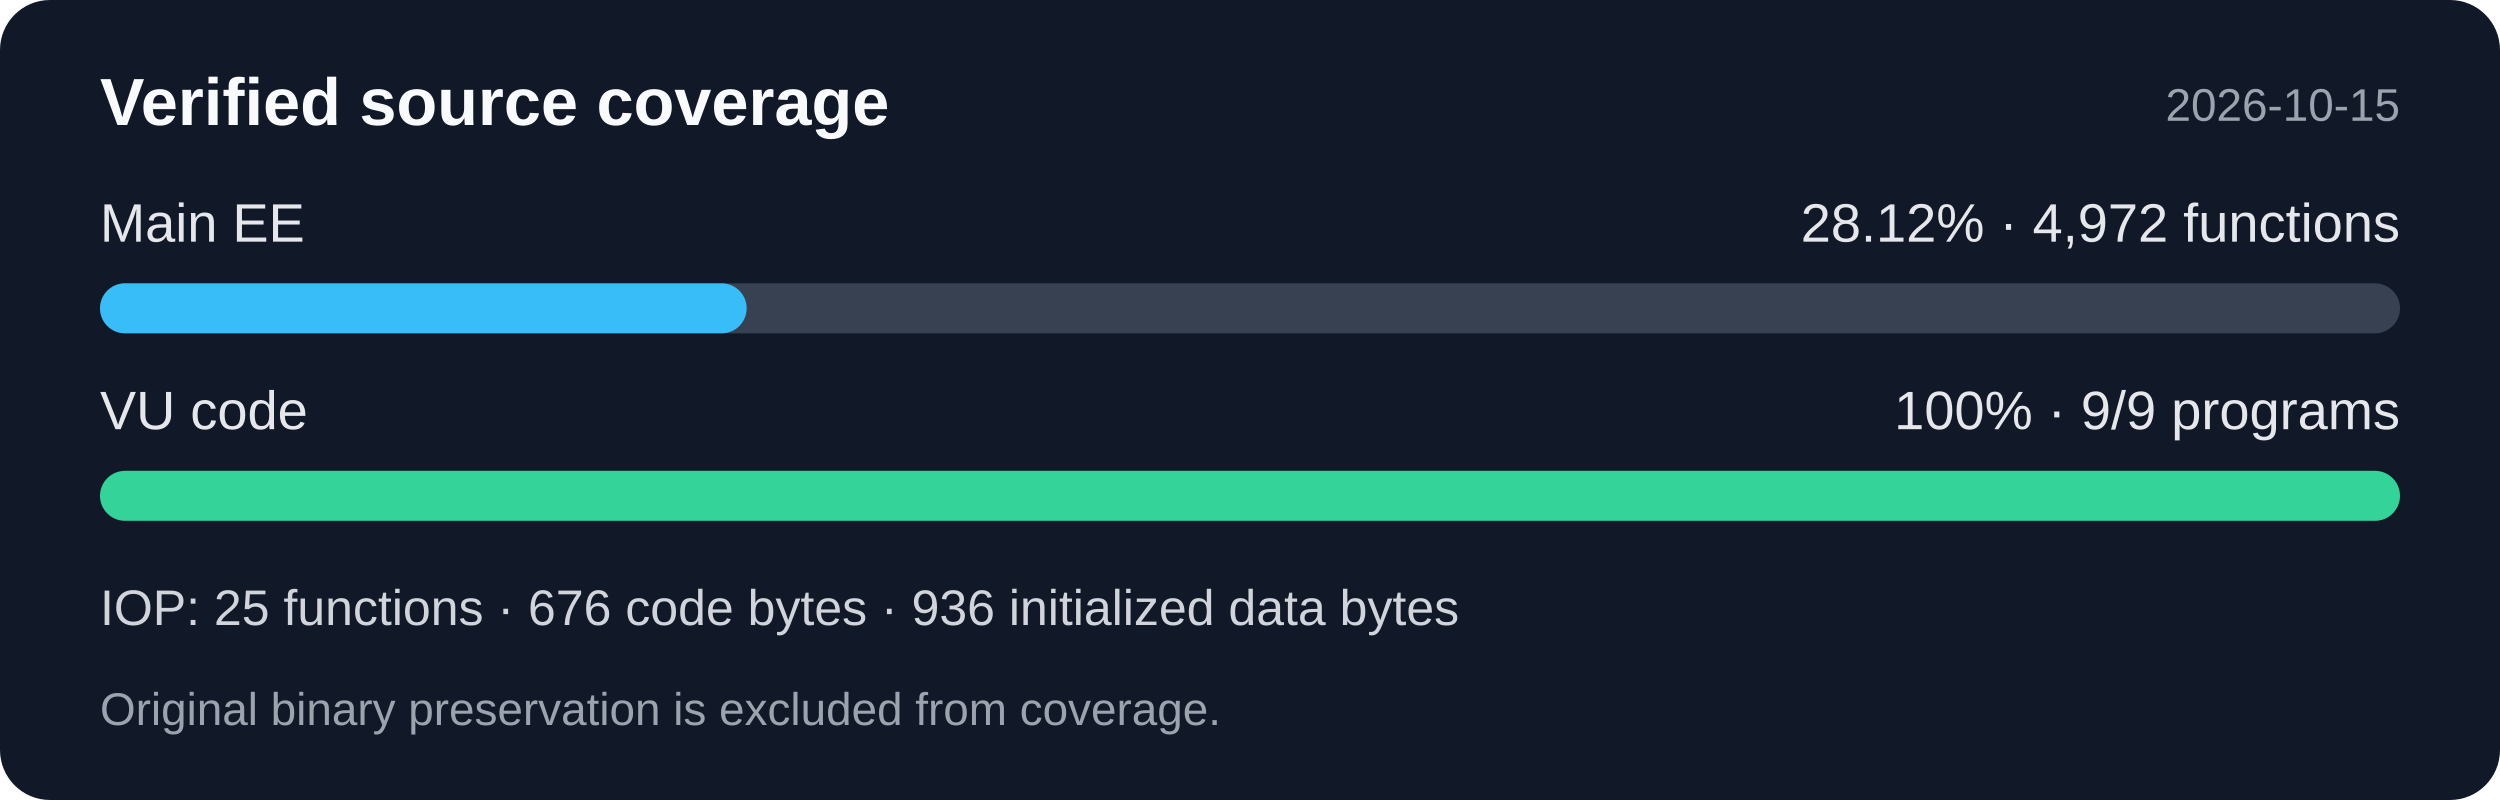
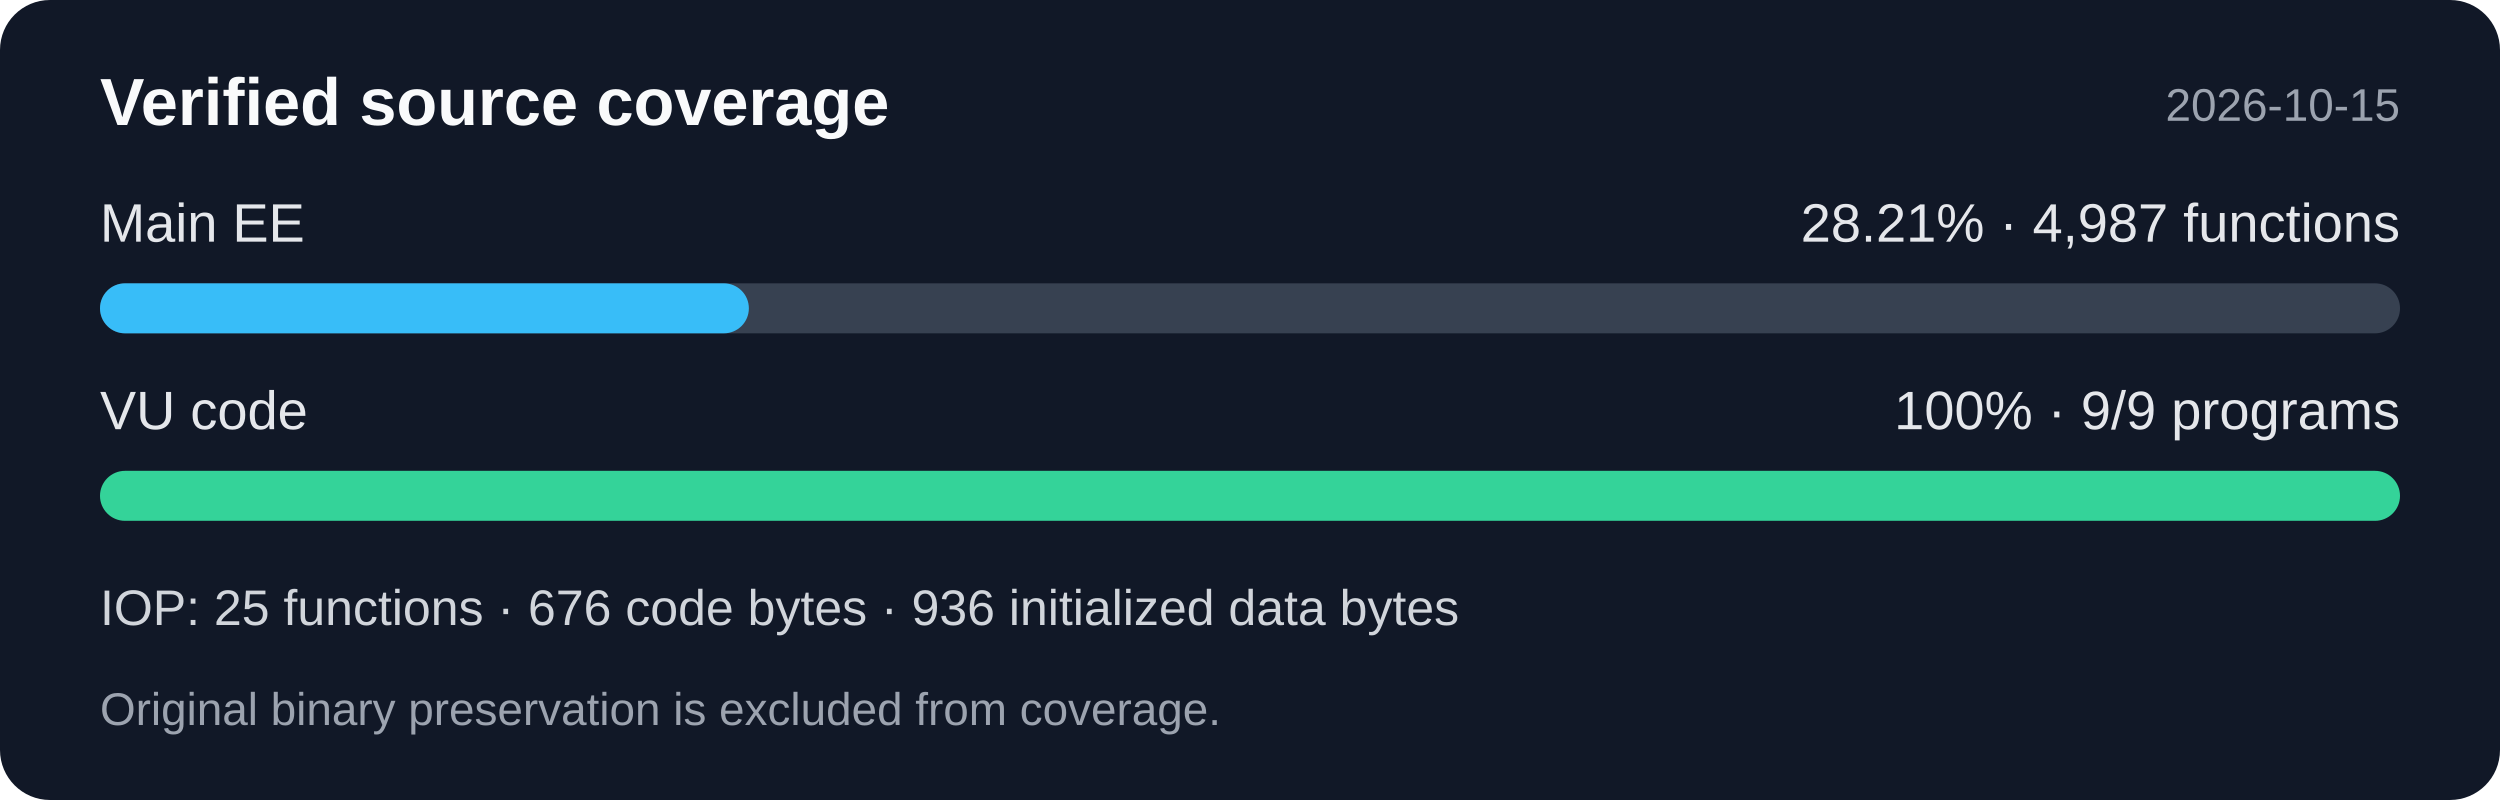
<svg xmlns="http://www.w3.org/2000/svg" width="600" height="192" viewBox="0 0 600 192" role="img" aria-labelledby="title desc">
  <rect width="600" height="192" rx="12" fill="#111827" />
  <g font-family="Segoe UI,Arial,sans-serif">
    <text x="24" y="30" fill="#f9fafb" font-size="16" font-weight="600">Verified source coverage</text>
    <text x="576" y="29" fill="#9ca3af" font-size="11" text-anchor="end">2026-10-15</text>
    <text x="24" y="58" fill="#e5e7eb" font-size="13">Main EE</text>
-     <text x="576" y="58" fill="#e5e7eb" font-size="13" text-anchor="end">28.12% · 4,972 functions</text>
+     <text x="576" y="58" fill="#e5e7eb" font-size="13" text-anchor="end">28.21% · 4,987 functions</text>
    <rect x="24" y="68" width="552" height="12" rx="6" fill="#374151" />
-     <rect x="24" y="68" width="155.199" height="12" rx="6" fill="#38bdf8" />
+     <rect x="24" y="68" width="155.728" height="12" rx="6" fill="#38bdf8" />
    <text x="24" y="103" fill="#e5e7eb" font-size="13">VU code</text>
    <text x="576" y="103" fill="#e5e7eb" font-size="13" text-anchor="end">100% · 9/9 programs</text>
    <rect x="24" y="113" width="552" height="12" rx="6" fill="#34d399" />
    <text x="24" y="150" fill="#d1d5db" font-size="12">IOP: 25 functions · 676 code bytes · 936 initialized data bytes</text>
    <text x="24" y="174" fill="#9ca3af" font-size="11">Original binary preservation is excluded from coverage.</text>
  </g>
</svg>
